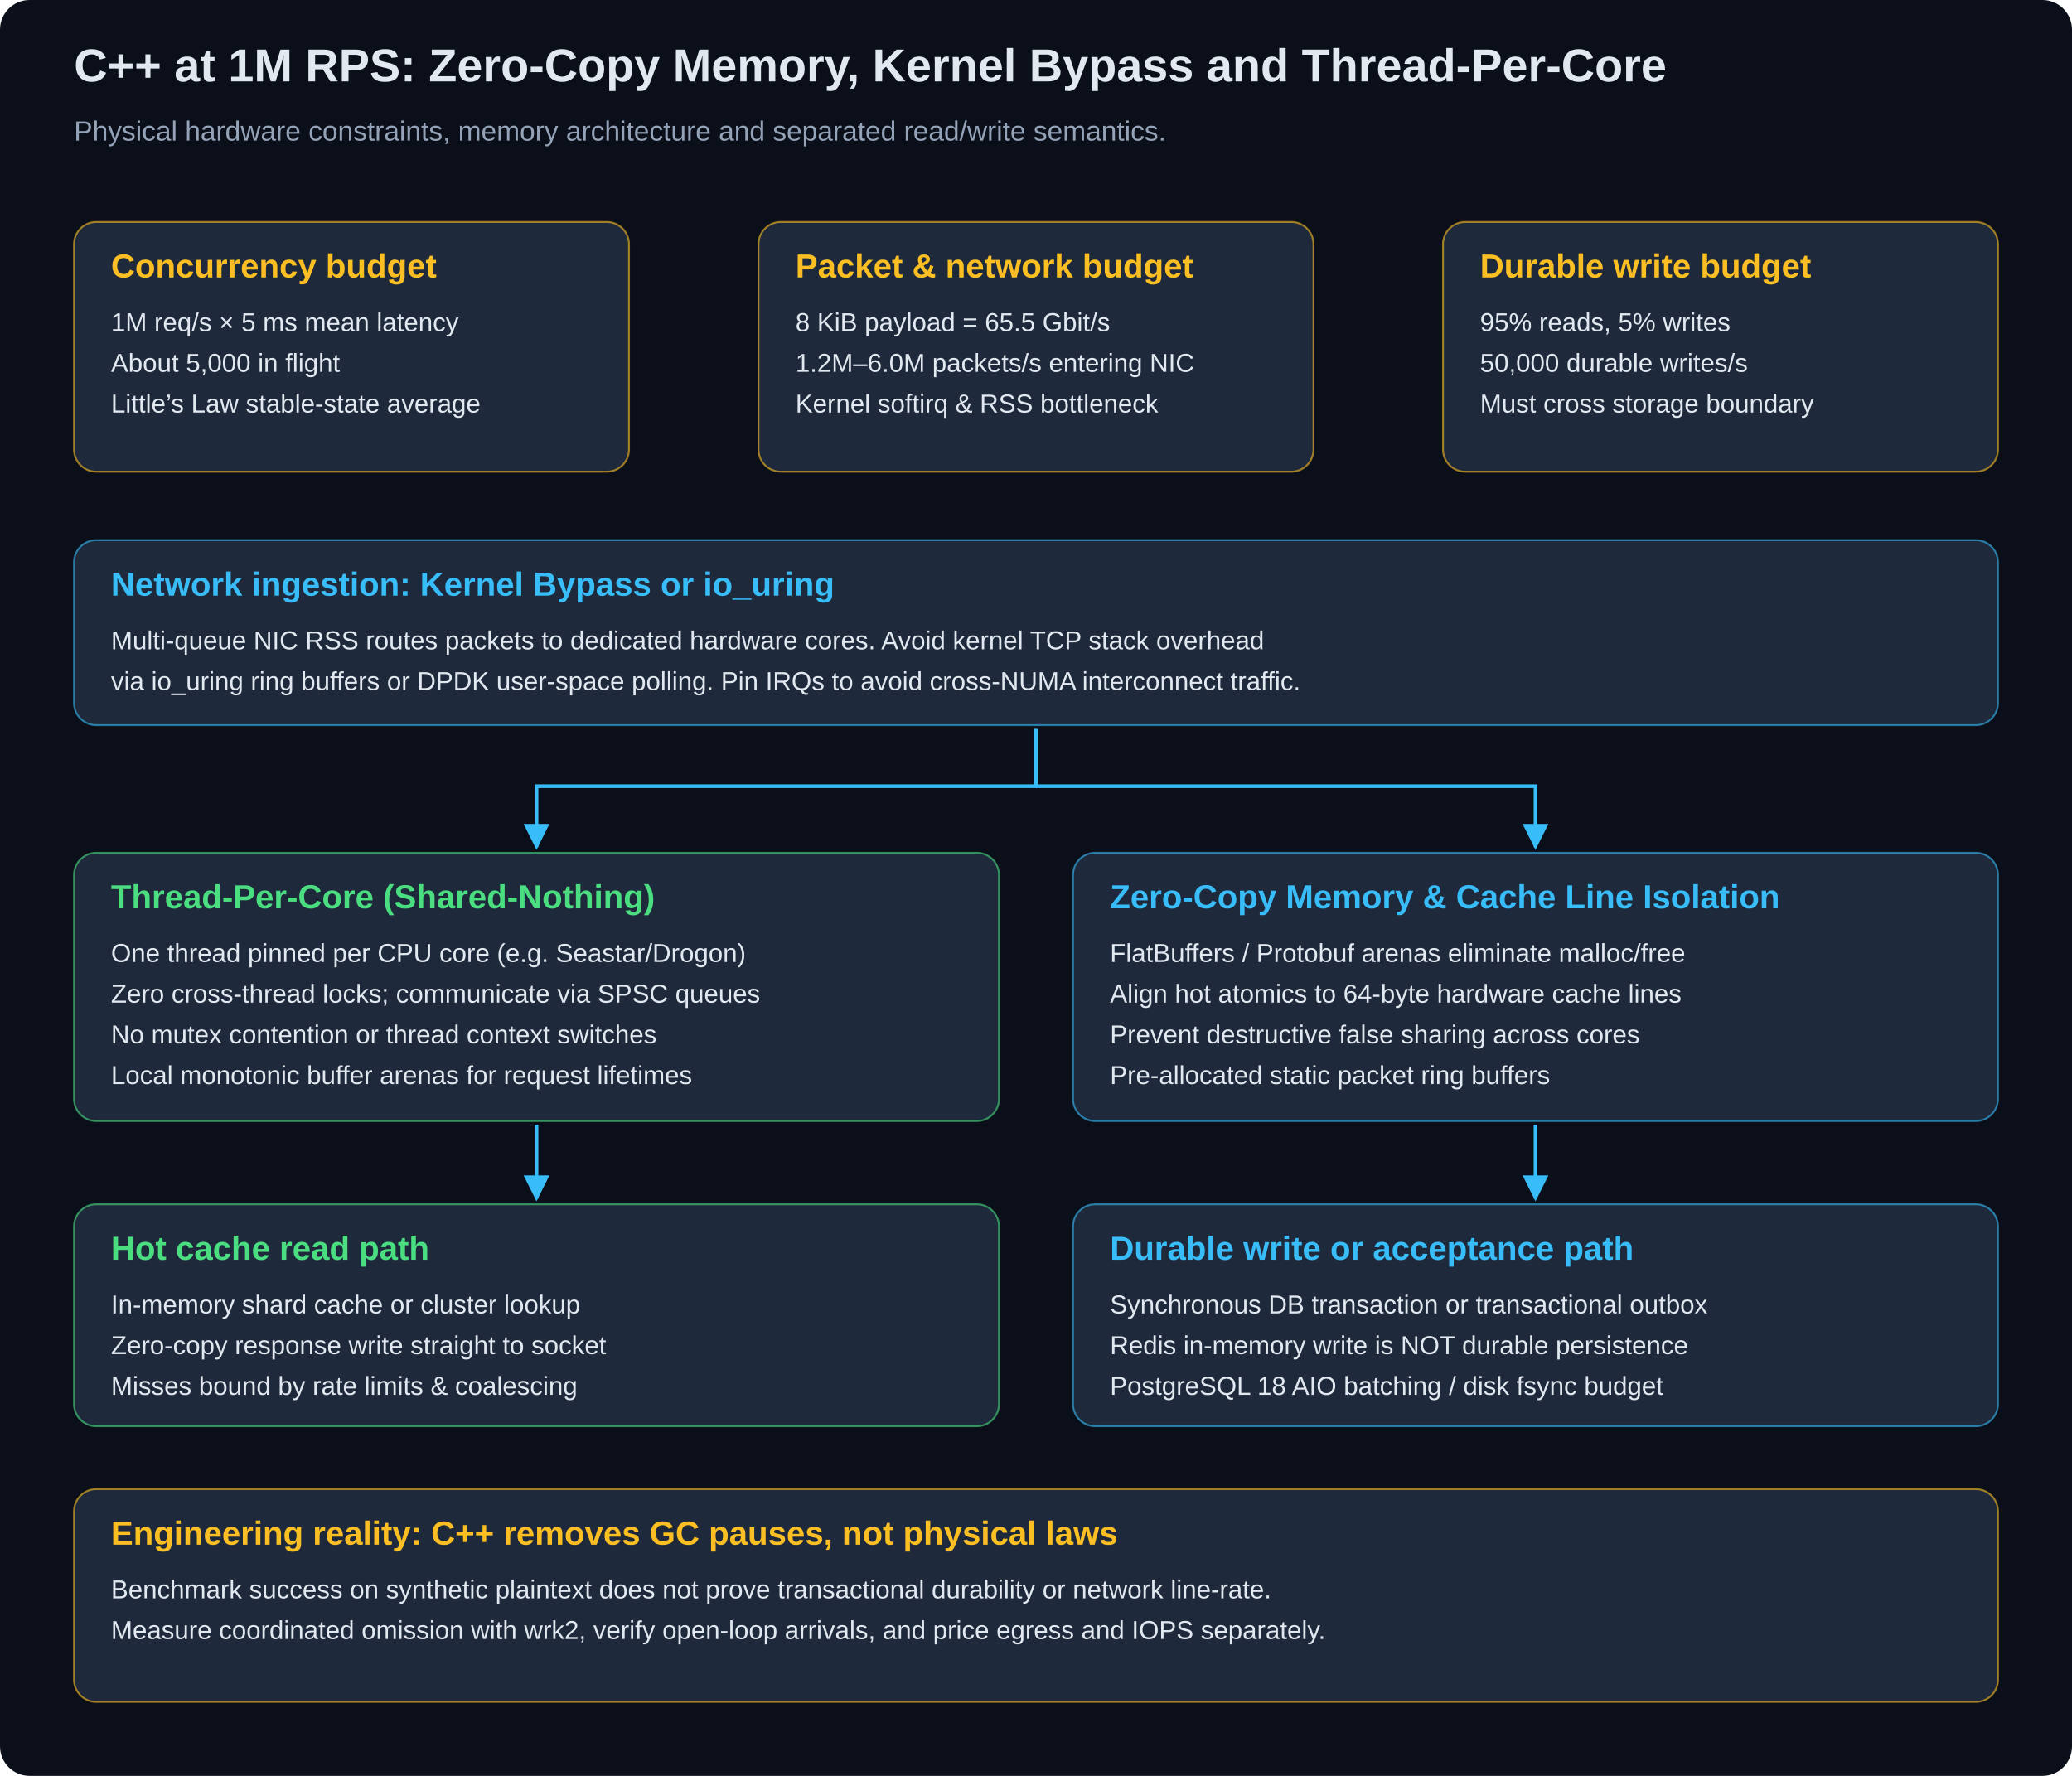
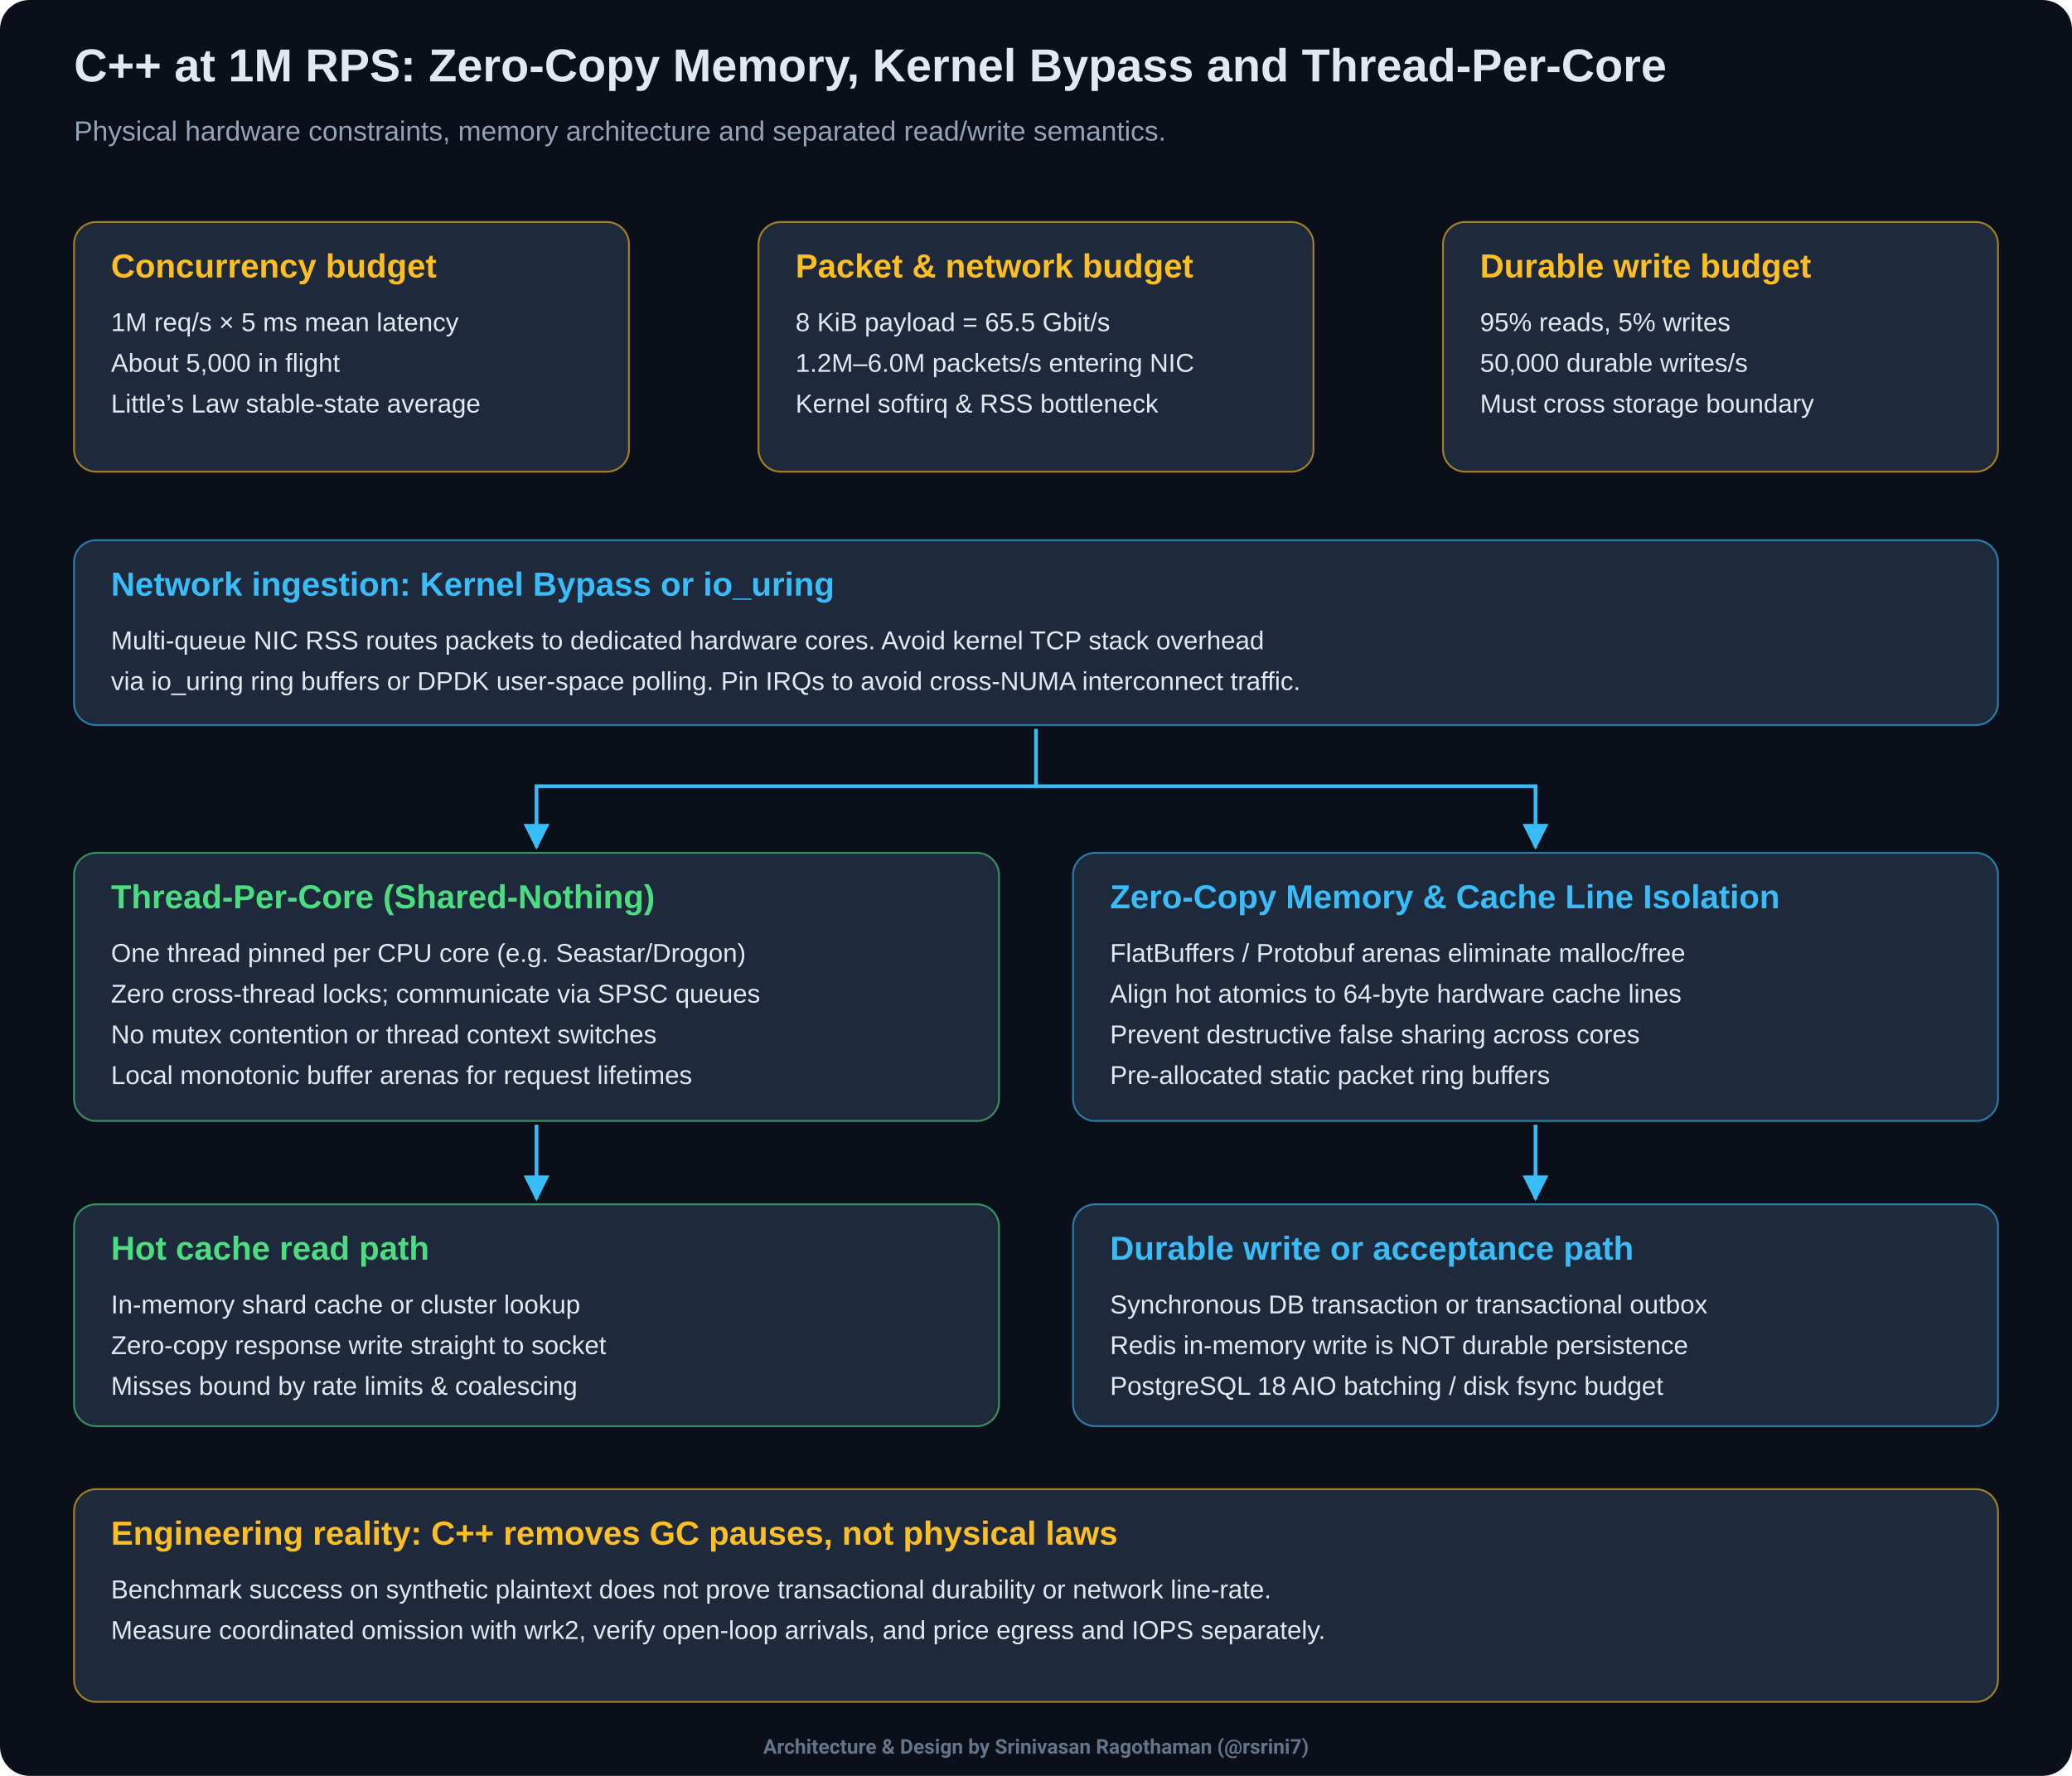
<svg xmlns="http://www.w3.org/2000/svg" viewBox="0 0 1120 960" width="1120" role="img" aria-labelledby="title desc">
  <defs>
    <marker id="arrow" viewBox="0 0 10 10" refX="9" refY="5" markerWidth="7" markerHeight="7" orient="auto">
      <path d="M 0 0 L 10 5 L 0 10 z" fill="#38bdf8" />
    </marker>
  </defs>
  <rect width="1120" height="960" rx="16" fill="#0b0f19" />
  <text x="40" y="44" font-family="Arial, Helvetica, sans-serif" font-size="25" fill="#e2e8f0" font-weight="700">C++ at 1M RPS: Zero-Copy Memory, Kernel Bypass and Thread-Per-Core</text>
  <text x="40" y="76" font-family="Arial, Helvetica, sans-serif" font-size="15" fill="#94a3b8">Physical hardware constraints, memory architecture and separated read/write semantics.</text>
  <rect x="40" y="120" width="300" height="135" rx="12" fill="#1e293b" stroke="#fbbf24" stroke-opacity="0.6" />
  <text x="60" y="150" font-family="Arial, Helvetica, sans-serif" font-size="18" fill="#fbbf24" font-weight="700">Concurrency budget</text>
  <text x="60" y="179" font-family="Arial, Helvetica, sans-serif" font-size="14" fill="#e2e8f0">1M req/s × 5 ms mean latency</text>
  <text x="60" y="201" font-family="Arial, Helvetica, sans-serif" font-size="14" fill="#e2e8f0">About 5,000 in flight</text>
  <text x="60" y="223" font-family="Arial, Helvetica, sans-serif" font-size="14" fill="#e2e8f0">Little’s Law stable-state average</text>
  <rect x="410" y="120" width="300" height="135" rx="12" fill="#1e293b" stroke="#fbbf24" stroke-opacity="0.6" />
  <text x="430" y="150" font-family="Arial, Helvetica, sans-serif" font-size="18" fill="#fbbf24" font-weight="700">Packet &amp; network budget</text>
  <text x="430" y="179" font-family="Arial, Helvetica, sans-serif" font-size="14" fill="#e2e8f0">8 KiB payload = 65.5 Gbit/s</text>
  <text x="430" y="201" font-family="Arial, Helvetica, sans-serif" font-size="14" fill="#e2e8f0">1.2M–6.0M packets/s entering NIC</text>
  <text x="430" y="223" font-family="Arial, Helvetica, sans-serif" font-size="14" fill="#e2e8f0">Kernel softirq &amp; RSS bottleneck</text>
  <rect x="780" y="120" width="300" height="135" rx="12" fill="#1e293b" stroke="#fbbf24" stroke-opacity="0.6" />
  <text x="800" y="150" font-family="Arial, Helvetica, sans-serif" font-size="18" fill="#fbbf24" font-weight="700">Durable write budget</text>
  <text x="800" y="179" font-family="Arial, Helvetica, sans-serif" font-size="14" fill="#e2e8f0">95% reads, 5% writes</text>
  <text x="800" y="201" font-family="Arial, Helvetica, sans-serif" font-size="14" fill="#e2e8f0">50,000 durable writes/s</text>
  <text x="800" y="223" font-family="Arial, Helvetica, sans-serif" font-size="14" fill="#e2e8f0">Must cross storage boundary</text>
  <rect x="40" y="292" width="1040" height="100" rx="12" fill="#1e293b" stroke="#38bdf8" stroke-opacity="0.6" />
  <text x="60" y="322" font-family="Arial, Helvetica, sans-serif" font-size="18" fill="#38bdf8" font-weight="700">Network ingestion: Kernel Bypass or io_uring</text>
  <text x="60" y="351" font-family="Arial, Helvetica, sans-serif" font-size="14" fill="#e2e8f0">Multi-queue NIC RSS routes packets to dedicated hardware cores. Avoid kernel TCP stack overhead</text>
  <text x="60" y="373" font-family="Arial, Helvetica, sans-serif" font-size="14" fill="#e2e8f0">via io_uring ring buffers or DPDK user-space polling. Pin IRQs to avoid cross-NUMA interconnect traffic.</text>
  <path d="M 560 394 V 425 H 290 V 458" fill="none" stroke="#38bdf8" stroke-width="2" marker-end="url(#arrow)" />
  <path d="M 560 425 H 830 V 458" fill="none" stroke="#38bdf8" stroke-width="2" marker-end="url(#arrow)" />
  <rect x="40" y="461" width="500" height="145" rx="12" fill="#1e293b" stroke="#4ade80" stroke-opacity="0.6" />
  <text x="60" y="491" font-family="Arial, Helvetica, sans-serif" font-size="18" fill="#4ade80" font-weight="700">Thread-Per-Core (Shared-Nothing)</text>
  <text x="60" y="520" font-family="Arial, Helvetica, sans-serif" font-size="14" fill="#e2e8f0">One thread pinned per CPU core (e.g. Seastar/Drogon)</text>
  <text x="60" y="542" font-family="Arial, Helvetica, sans-serif" font-size="14" fill="#e2e8f0">Zero cross-thread locks; communicate via SPSC queues</text>
  <text x="60" y="564" font-family="Arial, Helvetica, sans-serif" font-size="14" fill="#e2e8f0">No mutex contention or thread context switches</text>
  <text x="60" y="586" font-family="Arial, Helvetica, sans-serif" font-size="14" fill="#e2e8f0">Local monotonic buffer arenas for request lifetimes</text>
  <rect x="580" y="461" width="500" height="145" rx="12" fill="#1e293b" stroke="#38bdf8" stroke-opacity="0.6" />
  <text x="600" y="491" font-family="Arial, Helvetica, sans-serif" font-size="18" fill="#38bdf8" font-weight="700">Zero-Copy Memory &amp; Cache Line Isolation</text>
  <text x="600" y="520" font-family="Arial, Helvetica, sans-serif" font-size="14" fill="#e2e8f0">FlatBuffers / Protobuf arenas eliminate malloc/free</text>
  <text x="600" y="542" font-family="Arial, Helvetica, sans-serif" font-size="14" fill="#e2e8f0">Align hot atomics to 64-byte hardware cache lines</text>
  <text x="600" y="564" font-family="Arial, Helvetica, sans-serif" font-size="14" fill="#e2e8f0">Prevent destructive false sharing across cores</text>
  <text x="600" y="586" font-family="Arial, Helvetica, sans-serif" font-size="14" fill="#e2e8f0">Pre-allocated static packet ring buffers</text>
  <path d="M 290 608 L 290 648" fill="none" stroke="#38bdf8" stroke-width="2" marker-end="url(#arrow)" />
  <path d="M 830 608 L 830 648" fill="none" stroke="#38bdf8" stroke-width="2" marker-end="url(#arrow)" />
  <rect x="40" y="651" width="500" height="120" rx="12" fill="#1e293b" stroke="#4ade80" stroke-opacity="0.6" />
  <text x="60" y="681" font-family="Arial, Helvetica, sans-serif" font-size="18" fill="#4ade80" font-weight="700">Hot cache read path</text>
  <text x="60" y="710" font-family="Arial, Helvetica, sans-serif" font-size="14" fill="#e2e8f0">In-memory shard cache or cluster lookup</text>
  <text x="60" y="732" font-family="Arial, Helvetica, sans-serif" font-size="14" fill="#e2e8f0">Zero-copy response write straight to socket</text>
  <text x="60" y="754" font-family="Arial, Helvetica, sans-serif" font-size="14" fill="#e2e8f0">Misses bound by rate limits &amp; coalescing</text>
  <rect x="580" y="651" width="500" height="120" rx="12" fill="#1e293b" stroke="#38bdf8" stroke-opacity="0.6" />
  <text x="600" y="681" font-family="Arial, Helvetica, sans-serif" font-size="18" fill="#38bdf8" font-weight="700">Durable write or acceptance path</text>
  <text x="600" y="710" font-family="Arial, Helvetica, sans-serif" font-size="14" fill="#e2e8f0">Synchronous DB transaction or transactional outbox</text>
  <text x="600" y="732" font-family="Arial, Helvetica, sans-serif" font-size="14" fill="#e2e8f0">Redis in-memory write is NOT durable persistence</text>
  <text x="600" y="754" font-family="Arial, Helvetica, sans-serif" font-size="14" fill="#e2e8f0">PostgreSQL 18 AIO batching / disk fsync budget</text>
  <rect x="40" y="805" width="1040" height="115" rx="12" fill="#1e293b" stroke="#fbbf24" stroke-opacity="0.6" />
  <text x="60" y="835" font-family="Arial, Helvetica, sans-serif" font-size="18" fill="#fbbf24" font-weight="700">Engineering reality: C++ removes GC pauses, not physical laws</text>
  <text x="60" y="864" font-family="Arial, Helvetica, sans-serif" font-size="14" fill="#e2e8f0">Benchmark success on synthetic plaintext does not prove transactional durability or network line-rate.</text>
  <text x="60" y="886" font-family="Arial, Helvetica, sans-serif" font-size="14" fill="#e2e8f0">Measure coordinated omission with wrk2, verify open-loop arrivals, and price egress and IOPS separately.</text>
+   <text x="560" y="948" font-family="-apple-system, BlinkMacSystemFont, 'Segoe UI', Roboto, sans-serif" font-size="11" font-weight="600" fill="#64748b" text-anchor="middle">Architecture &amp; Design by Srinivasan Ragothaman (@rsrini7)</text>
</svg>
